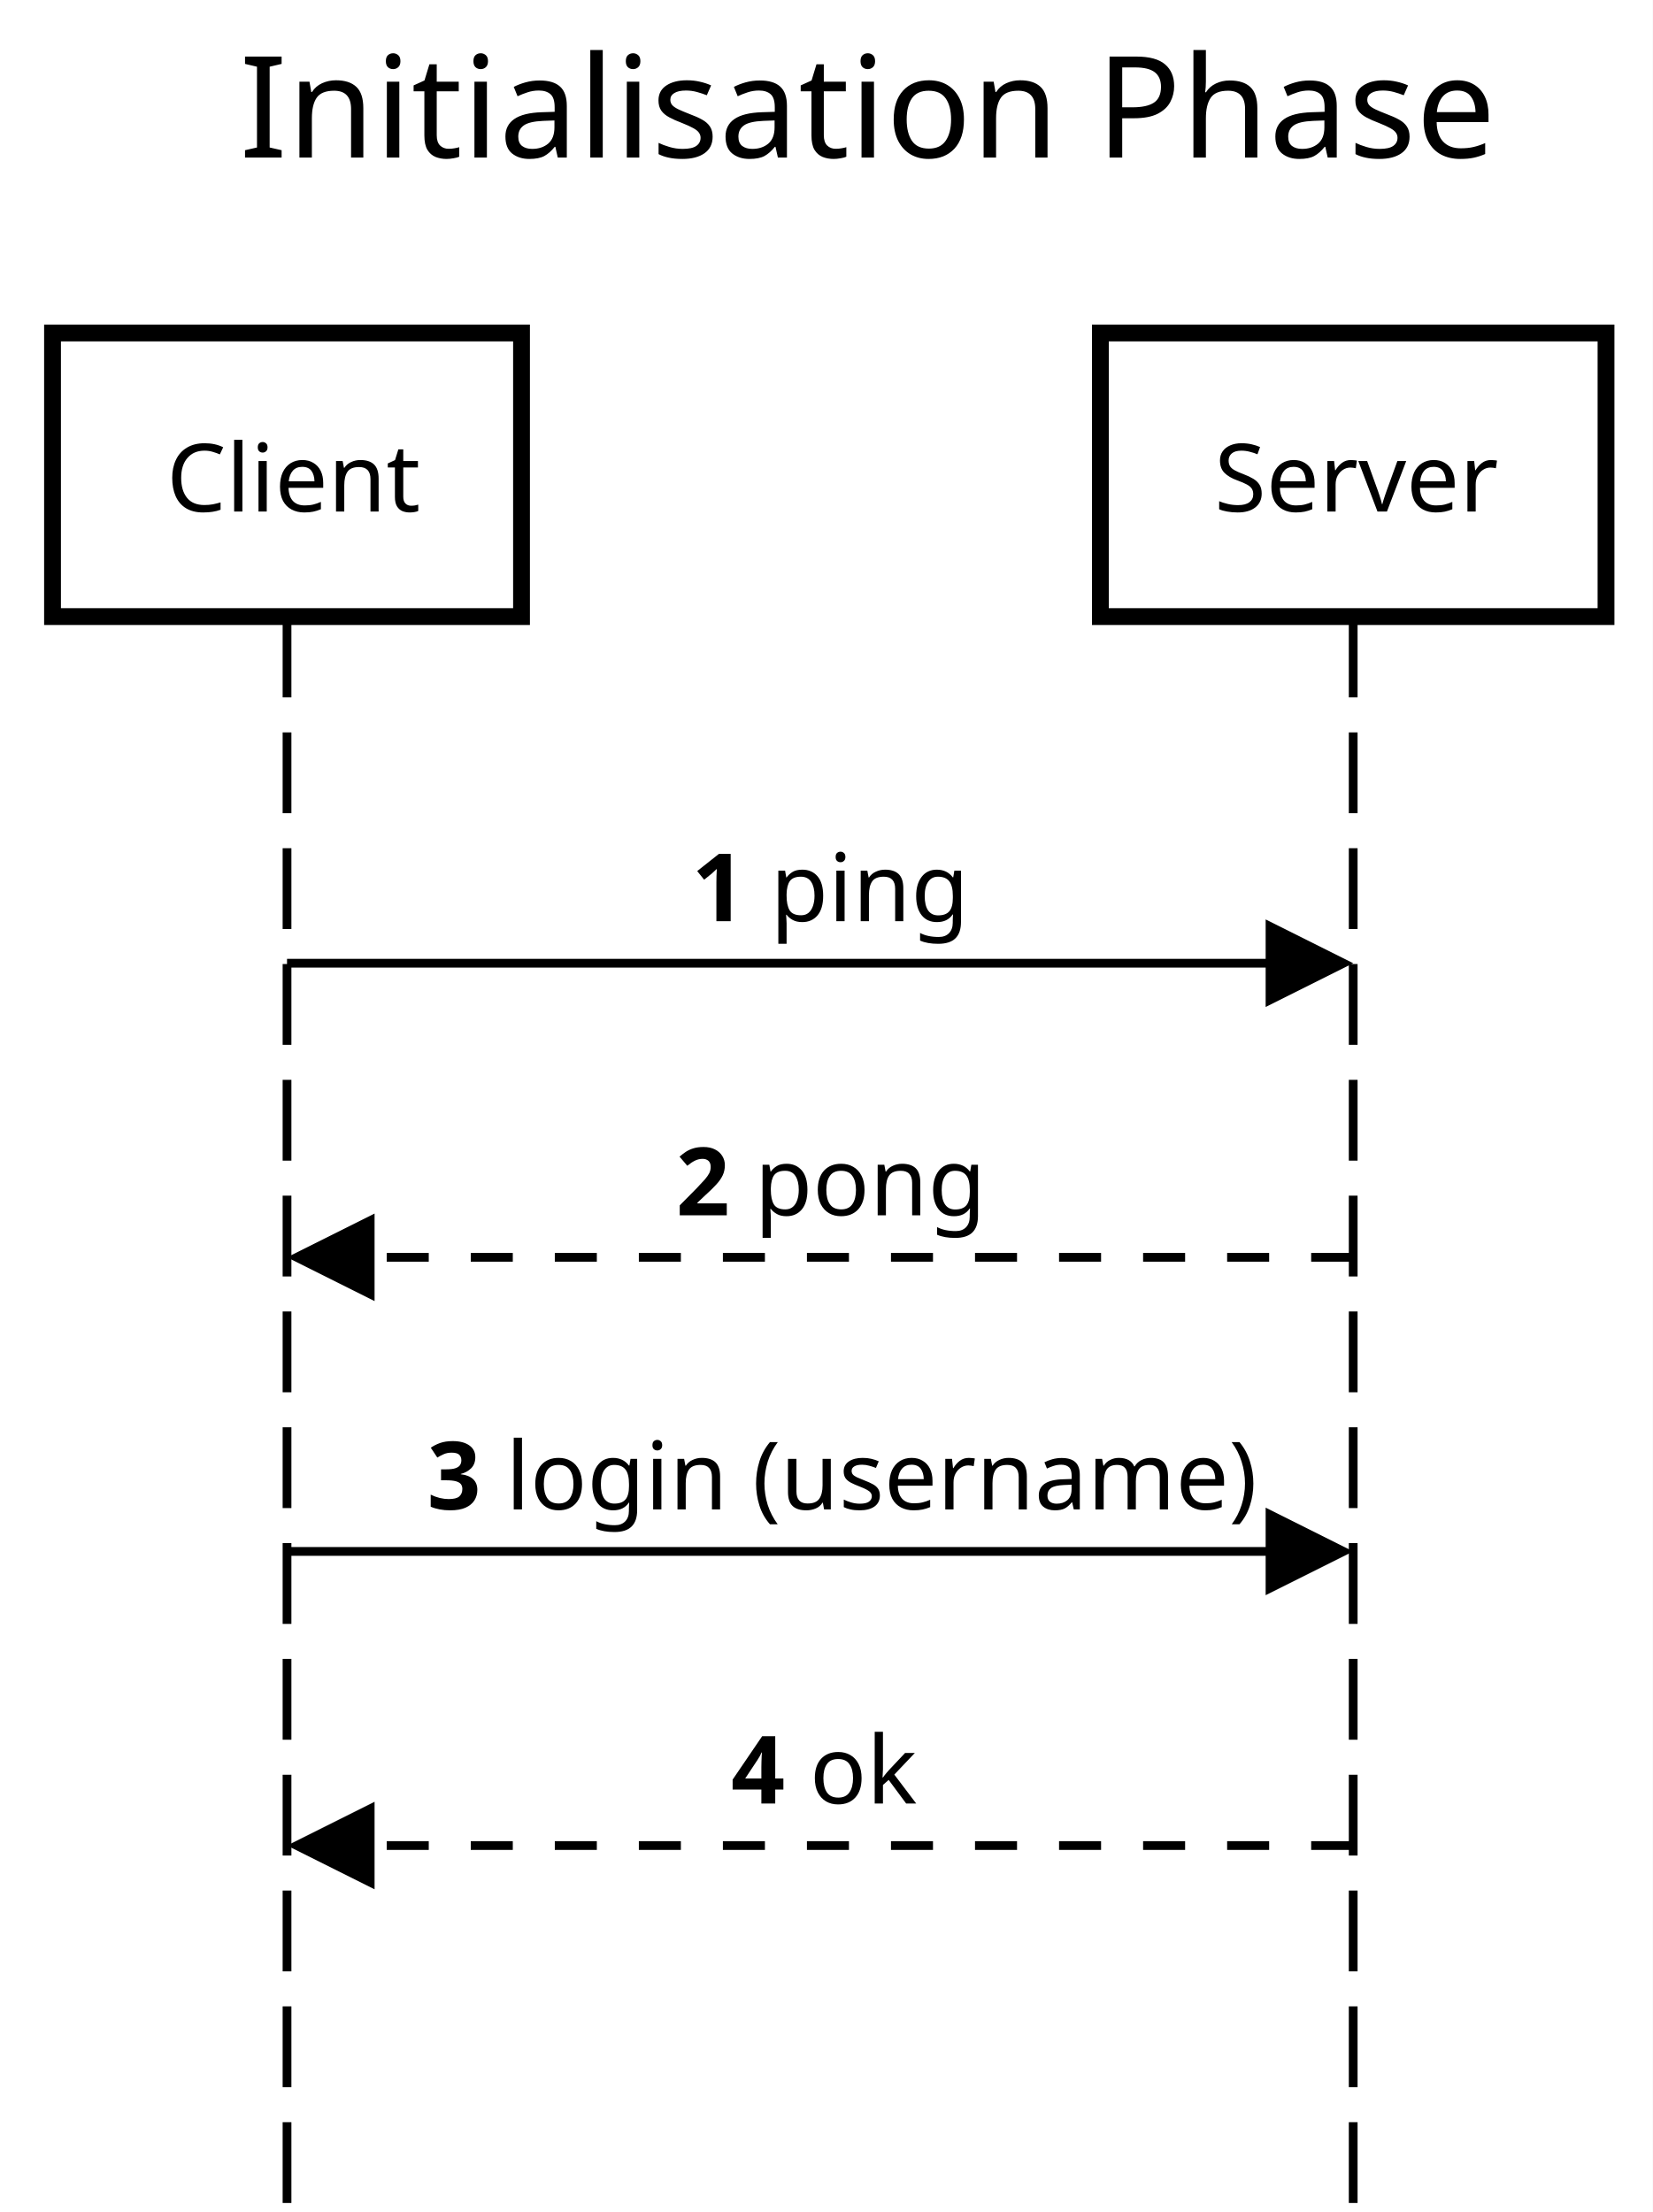
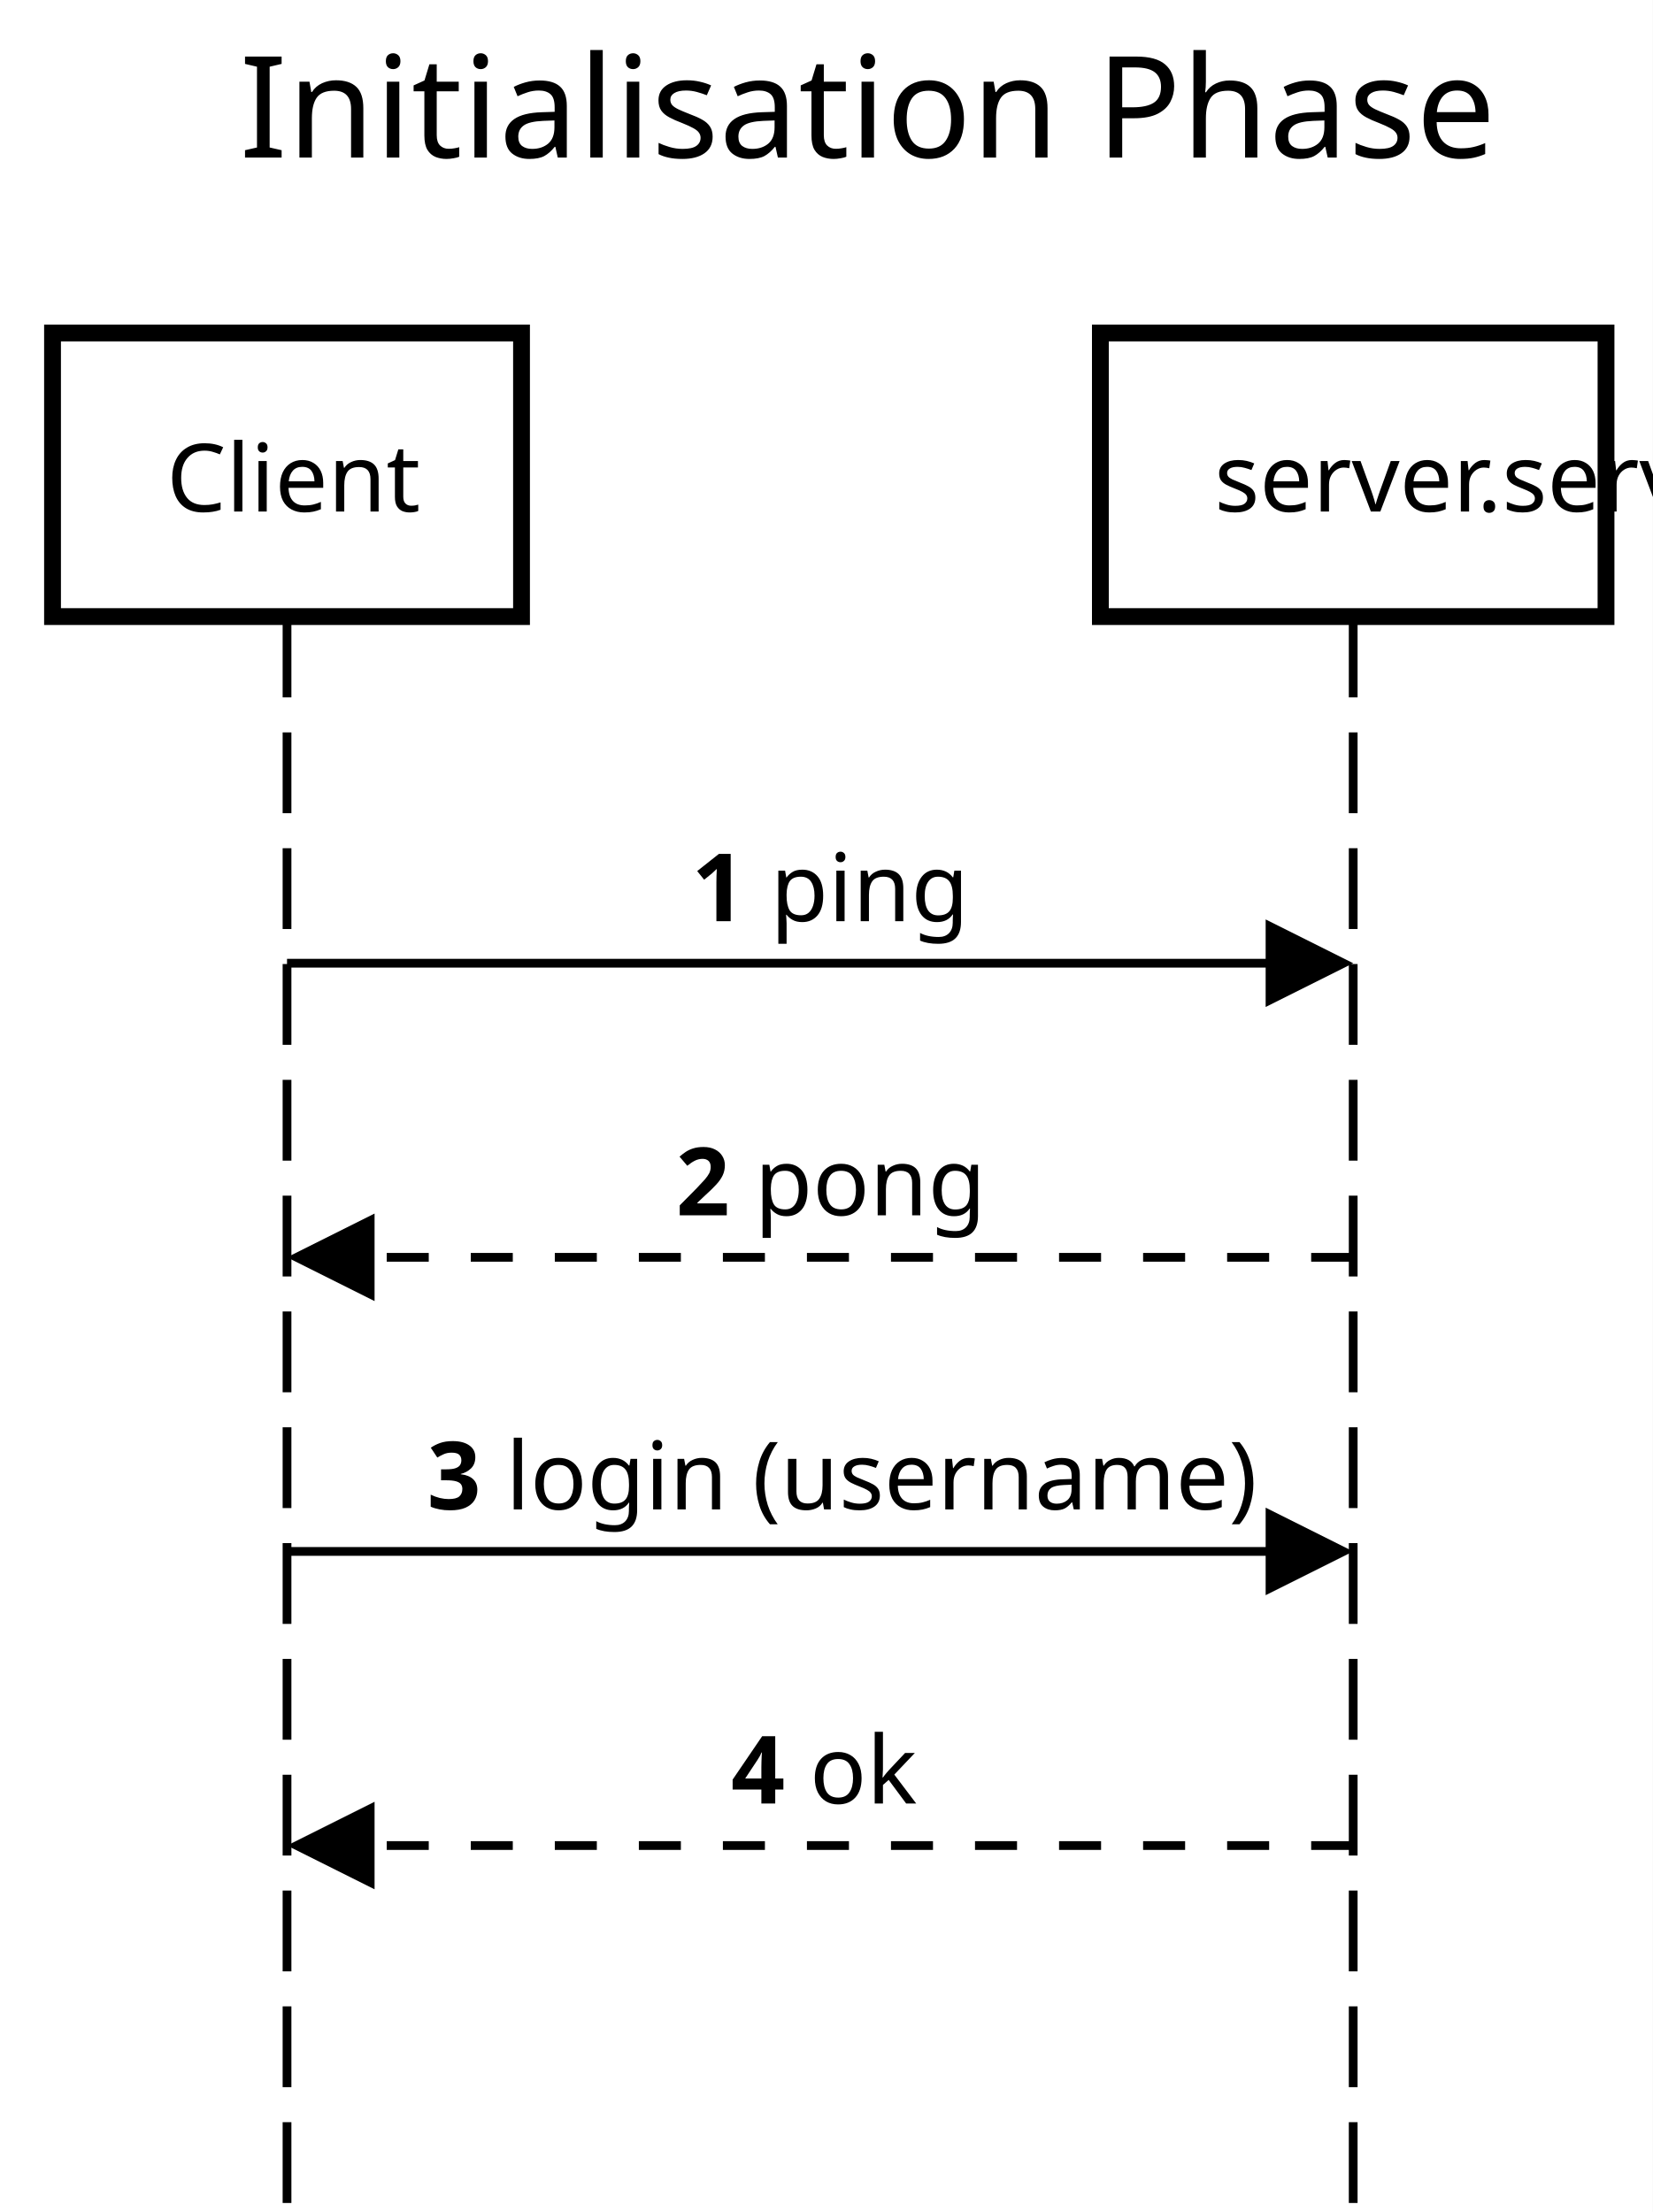
<svg xmlns="http://www.w3.org/2000/svg" version="1.1" width="257" height="344">
  <defs />
  <g>
    <g />
    <g />
    <g />
    <g />
    <g />
    <g />
    <g />
    <g />
    <g>
      <rect fill="white" stroke="none" x="0" y="0" width="257" height="344" />
    </g>
    <g>
      <text fill="black" stroke="none" font-family="sans-serif" font-size="16.5pt" font-style="normal" font-weight="normal" text-decoration="normal" x="37.227" y="24.503" text-anchor="start" dominant-baseline="alphabetic" xml:space="preserve">Initialisation Phase</text>
    </g>
    <g />
    <g>
      <path fill="none" stroke="black" paint-order="fill stroke markers" d=" M 44.631 95.888 L 44.631 344.183" stroke-miterlimit="10" stroke-width="1.361" stroke-dasharray="12.566,5.445" />
      <path fill="none" stroke="black" paint-order="fill stroke markers" d=" M 210.418 95.888 L 210.418 344.183" stroke-miterlimit="10" stroke-width="1.361" stroke-dasharray="12.566,5.445" />
    </g>
    <g>
      <path fill="none" stroke="none" />
      <g>
        <path fill="white" stroke="black" paint-order="fill stroke markers" d=" M 8.168 51.783 L 81.095 51.783 L 81.095 95.888 L 8.168 95.888 L 8.168 51.783 Z" stroke-miterlimit="10" stroke-width="2.614" stroke-dasharray="" />
      </g>
      <g>
        <g />
        <text fill="black" stroke="none" font-family="sans-serif" font-size="11pt" font-style="normal" font-weight="normal" text-decoration="normal" x="25.891" y="79.552" text-anchor="start" dominant-baseline="alphabetic" xml:space="preserve">Client</text>
      </g>
      <path fill="none" stroke="none" />
      <g>
        <path fill="white" stroke="black" paint-order="fill stroke markers" d=" M 171.105 51.783 L 249.731 51.783 L 249.731 95.888 L 171.105 95.888 L 171.105 51.783 Z" stroke-miterlimit="10" stroke-width="2.614" stroke-dasharray="" />
      </g>
      <g>
        <g />
-         <text fill="black" stroke="none" font-family="sans-serif" font-size="11pt" font-style="normal" font-weight="normal" text-decoration="normal" x="188.829" y="79.552" text-anchor="start" dominant-baseline="alphabetic" xml:space="preserve">Server</text>
+         <text fill="black" stroke="none" font-family="sans-serif" font-size="11pt" font-style="normal" font-weight="normal" text-decoration="normal" x="188.829" y="79.552" text-anchor="start" dominant-baseline="alphabetic" xml:space="preserve">server.server</text>
      </g>
    </g>
    <g>
      <g>
        <g>
          <rect fill="white" stroke="none" x="105.103" y="128.558" width="44.843" height="21.236" />
        </g>
        <text fill="black" stroke="none" font-family="sans-serif" font-size="11pt" font-style="normal" font-weight="normal" text-decoration="normal" x="119.78" y="143.26" text-anchor="start" dominant-baseline="alphabetic" xml:space="preserve">ping</text>
        <g>
          <text fill="black" stroke="none" font-family="sans-serif" font-size="11pt" font-style="normal" font-weight="bold" text-decoration="normal" x="107.553" y="143.26" text-anchor="start" dominant-baseline="alphabetic" xml:space="preserve">1 </text>
        </g>
      </g>
      <g>
        <path fill="none" stroke="black" paint-order="fill stroke markers" d=" M 44.631 149.794 L 196.969 149.794" stroke-miterlimit="10" stroke-width="1.361" stroke-dasharray="" />
        <g transform="translate(210.4181,149.7938) translate(-210.4181,-149.7938)">
          <path fill="black" stroke="none" paint-order="stroke fill markers" d=" M 196.805 142.987 L 210.418 149.794 L 196.805 156.6 Z" />
        </g>
      </g>
      <g>
        <g>
          <rect fill="white" stroke="none" x="102.655" y="174.297" width="49.739" height="21.236" />
        </g>
        <text fill="black" stroke="none" font-family="sans-serif" font-size="11pt" font-style="normal" font-weight="normal" text-decoration="normal" x="117.332" y="188.998" text-anchor="start" dominant-baseline="alphabetic" xml:space="preserve">pong</text>
        <g>
          <text fill="black" stroke="none" font-family="sans-serif" font-size="11pt" font-style="normal" font-weight="bold" text-decoration="normal" x="105.105" y="188.998" text-anchor="start" dominant-baseline="alphabetic" xml:space="preserve">2 </text>
        </g>
      </g>
      <g>
        <path fill="none" stroke="black" paint-order="fill stroke markers" d=" M 210.418 195.532 L 58.081 195.532" stroke-miterlimit="10" stroke-width="1.361" stroke-dasharray="6.534" />
        <g transform="translate(44.63145,195.5324) translate(-44.63145,-195.5324)">
          <path fill="black" stroke="none" paint-order="stroke fill markers" d=" M 58.244 188.726 L 44.631 195.532 L 58.244 202.339 Z" />
        </g>
      </g>
      <g>
        <g>
          <rect fill="white" stroke="none" x="63.961" y="220.035" width="127.127" height="21.236" />
        </g>
        <text fill="black" stroke="none" font-family="sans-serif" font-size="11pt" font-style="normal" font-weight="normal" text-decoration="normal" x="78.638" y="234.737" text-anchor="start" dominant-baseline="alphabetic" xml:space="preserve">login (username)</text>
        <g>
          <text fill="black" stroke="none" font-family="sans-serif" font-size="11pt" font-style="normal" font-weight="bold" text-decoration="normal" x="66.412" y="234.737" text-anchor="start" dominant-baseline="alphabetic" xml:space="preserve">3 </text>
        </g>
      </g>
      <g>
        <path fill="none" stroke="black" paint-order="fill stroke markers" d=" M 44.631 241.271 L 196.969 241.271" stroke-miterlimit="10" stroke-width="1.361" stroke-dasharray="" />
        <g transform="translate(210.4181,241.271) translate(-210.4181,-241.271)">
          <path fill="black" stroke="none" paint-order="stroke fill markers" d=" M 196.805 234.465 L 210.418 241.271 L 196.805 248.077 Z" />
        </g>
      </g>
      <g>
        <g>
          <rect fill="white" stroke="none" x="111.22" y="265.774" width="32.61" height="21.236" />
        </g>
        <text fill="black" stroke="none" font-family="sans-serif" font-size="11pt" font-style="normal" font-weight="normal" text-decoration="normal" x="125.896" y="280.475" text-anchor="start" dominant-baseline="alphabetic" xml:space="preserve">ok</text>
        <g>
          <text fill="black" stroke="none" font-family="sans-serif" font-size="11pt" font-style="normal" font-weight="bold" text-decoration="normal" x="113.67" y="280.475" text-anchor="start" dominant-baseline="alphabetic" xml:space="preserve">4 </text>
        </g>
      </g>
      <g>
        <path fill="none" stroke="black" paint-order="fill stroke markers" d=" M 210.418 287.01 L 58.081 287.01" stroke-miterlimit="10" stroke-width="1.361" stroke-dasharray="6.534" />
        <g transform="translate(44.63145,287.0095) translate(-44.63145,-287.0095)">
          <path fill="black" stroke="none" paint-order="stroke fill markers" d=" M 58.244 280.203 L 44.631 287.01 L 58.244 293.816 Z" />
        </g>
      </g>
    </g>
    <g />
    <g />
  </g>
</svg>
